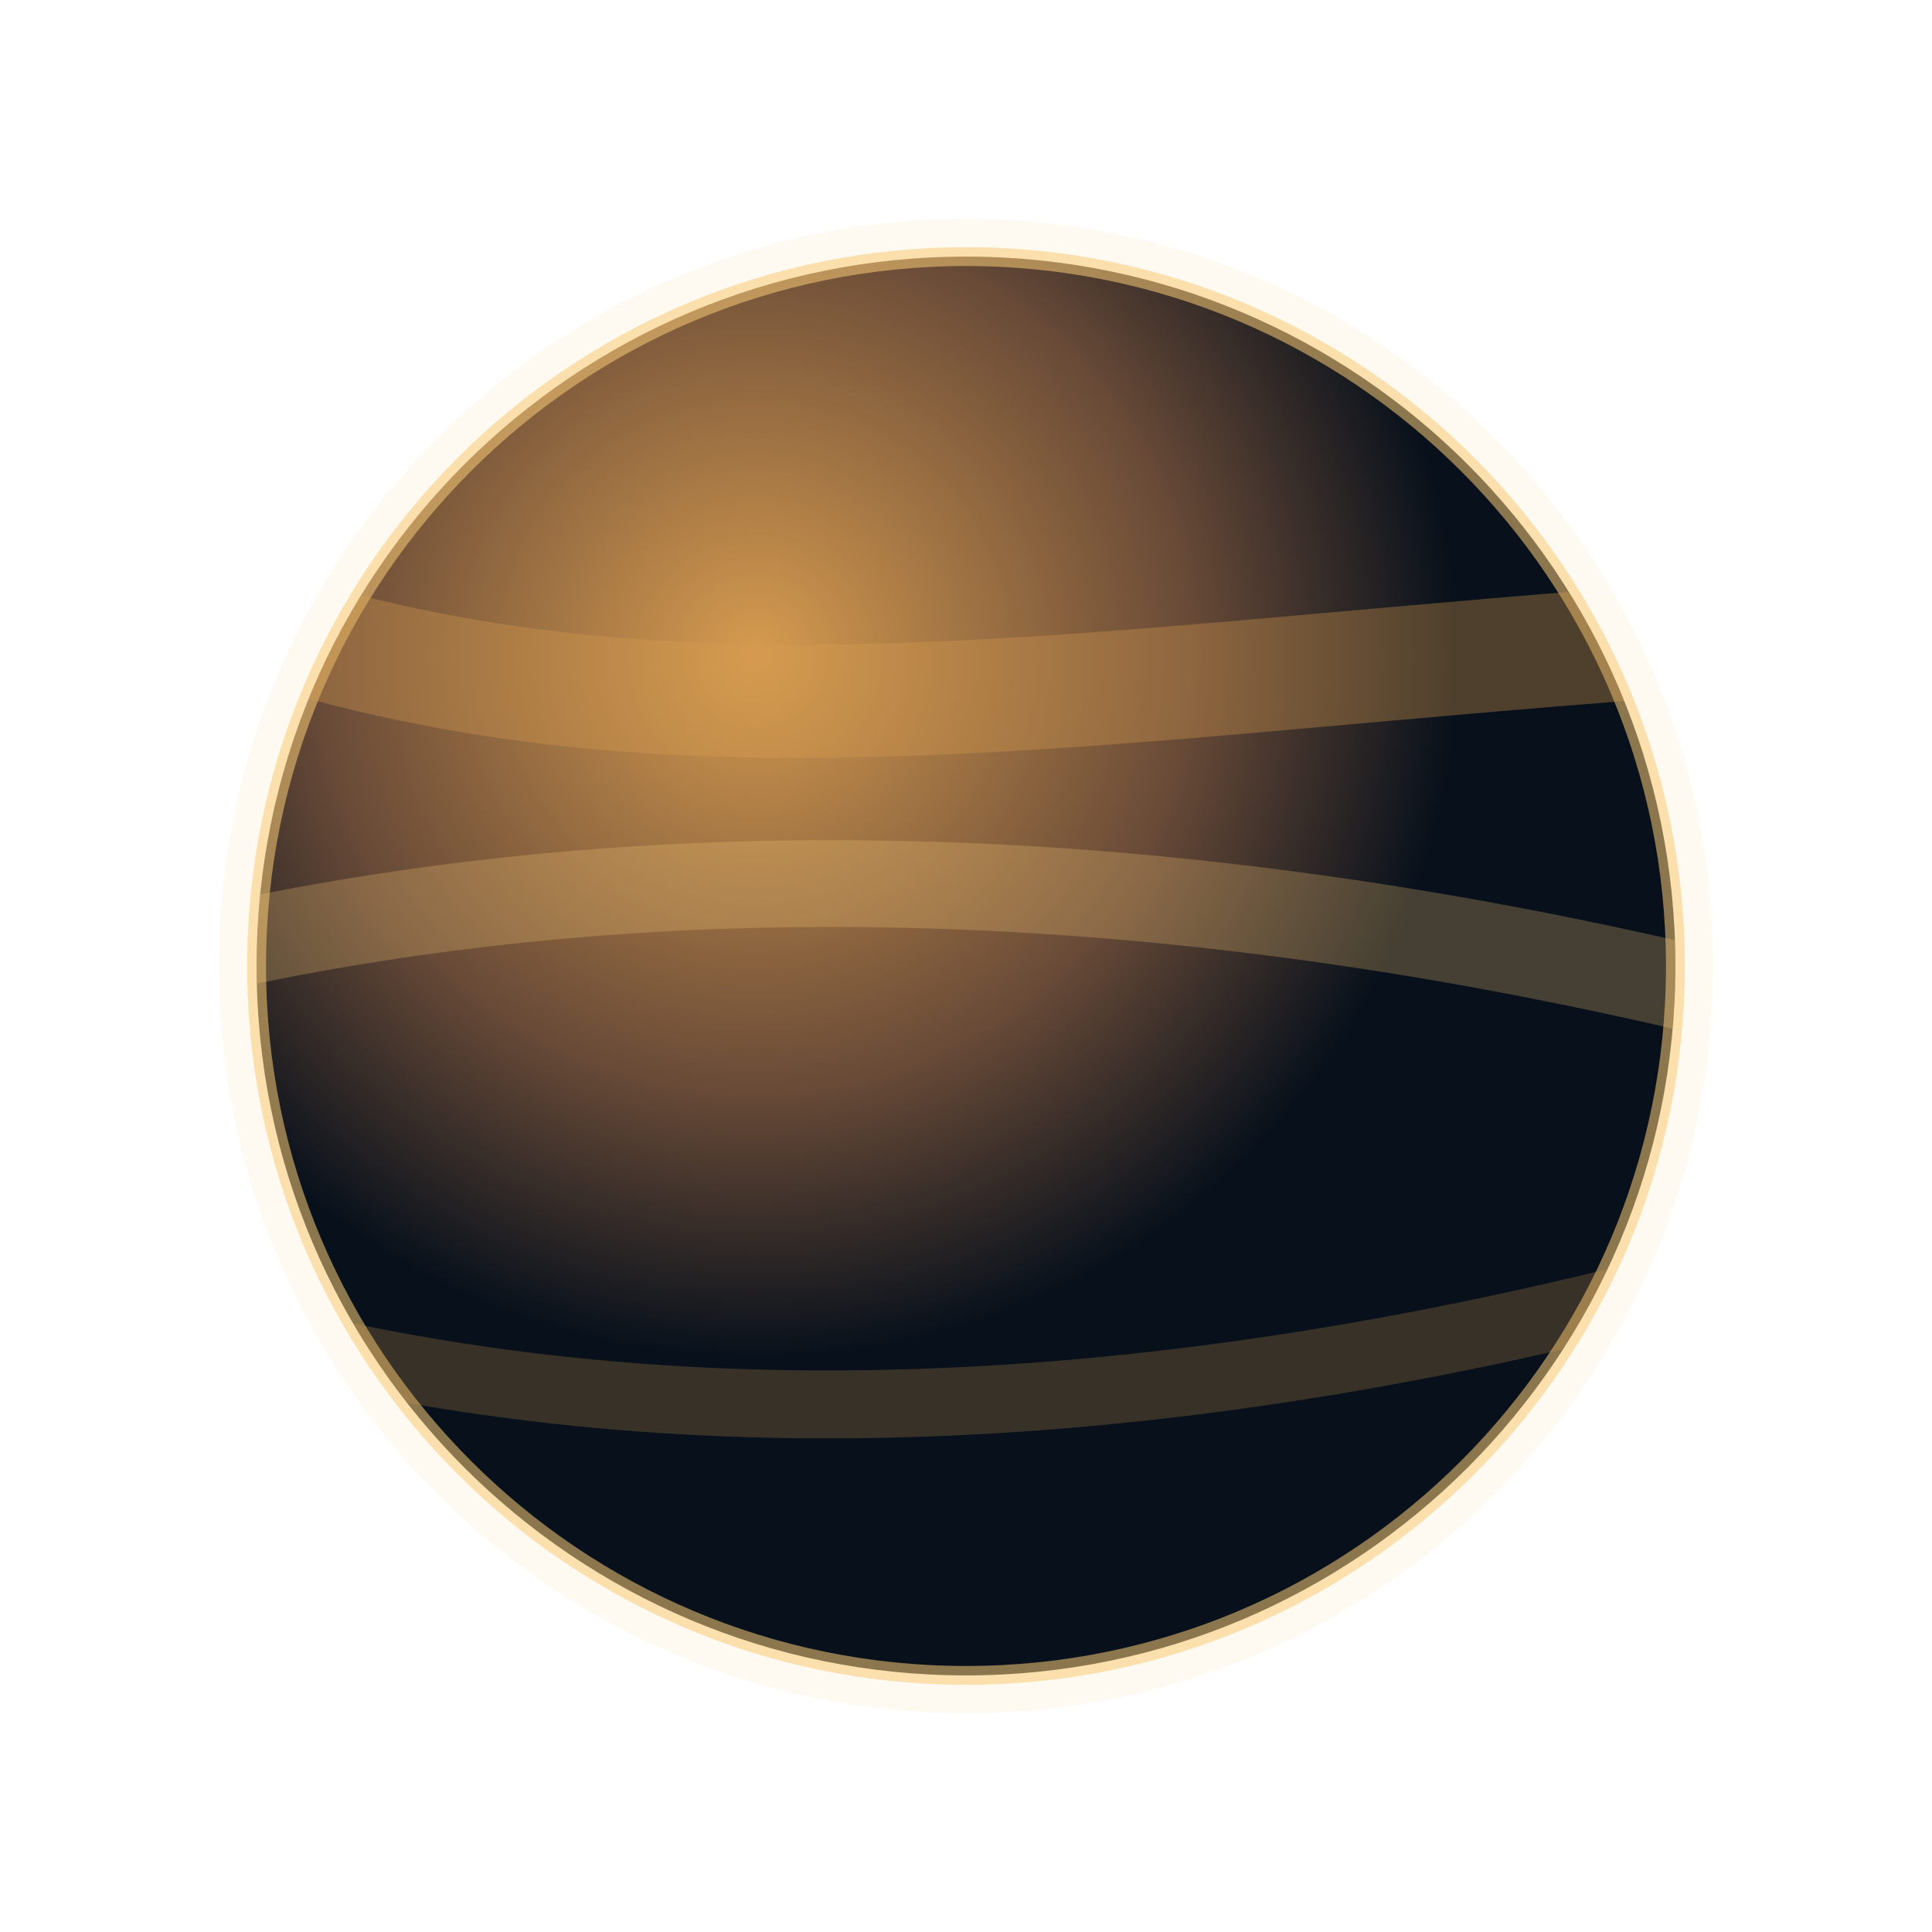
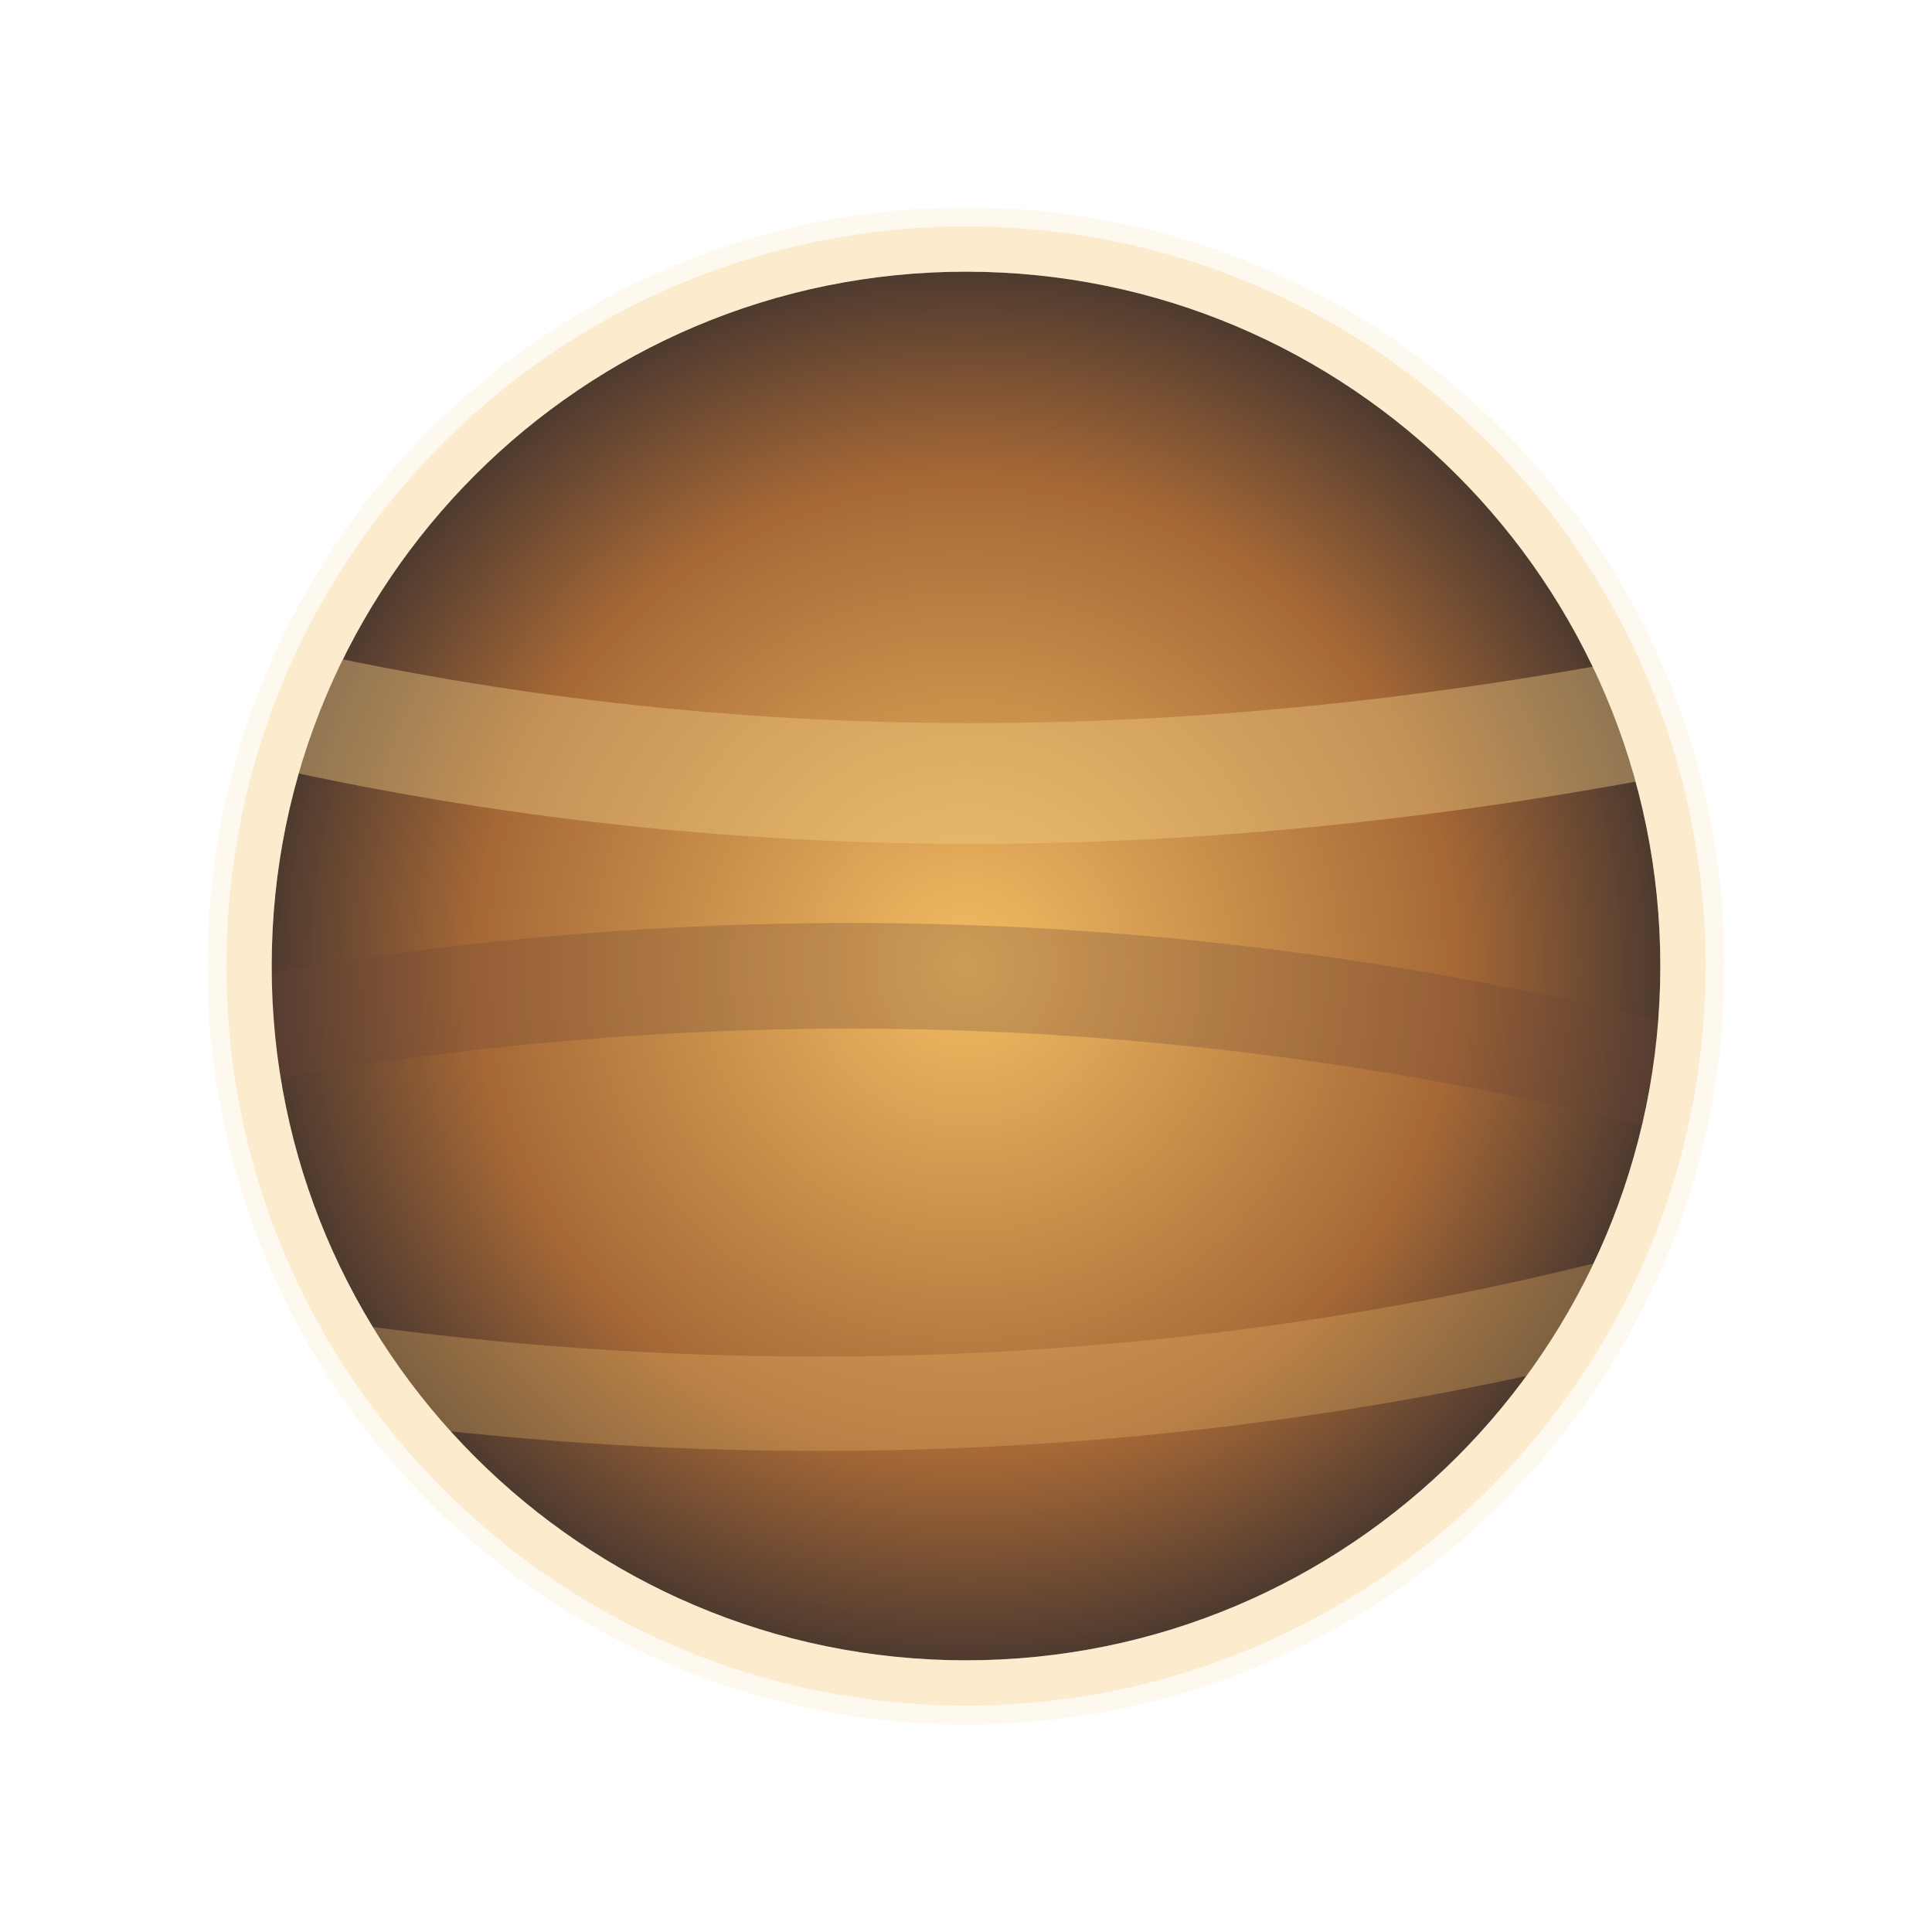
<svg xmlns="http://www.w3.org/2000/svg" width="512" height="512" viewBox="0 0 512 512">
  <defs>
-     <radialGradient id="g" cx="35%" cy="28%">
-       <stop offset="0" stop-color="#d69b4f" />
-       <stop offset=".62" stop-color="#684a37" />
-       <stop offset="1" stop-color="#07101b" />
+     <radialGradient id="g">
+       <stop stop-color="#f2bd63" />
+       <stop offset=".7" stop-color="#a56836" />
+       <stop offset="1" stop-color="#4b382f" />
    </radialGradient>
-     <linearGradient id="l" x1="0" x2="1">
-       <stop stop-color="#d69b4f" />
-       <stop offset="1" stop-color="#684a37" />
-     </linearGradient>
    <clipPath id="c">
-       <circle cx="256" cy="256" r="188" />
+       <circle cx="256" cy="256" r="184" />
    </clipPath>
  </defs>
-   <circle cx="256" cy="256" r="198" fill="#f7ca76" opacity=".10" />
-   <circle cx="256" cy="256" r="188" fill="url(#g)" />
-   <circle cx="256" cy="256" r="188" fill="none" stroke="#f7ca76" stroke-width="5" opacity=".55" />
-   <g clip-path="url(#c)" fill="none" stroke-linecap="round">
-     <path d="M58 162c118 42 233 18 397 7" stroke="#d69b4f" stroke-width="30" opacity=".34" />
-     <path d="M45 254c143-34 291-21 428 14" stroke="#f7ca76" stroke-width="23" opacity=".26" />
-     <path d="M72 355c121 30 251 18 376-15" stroke="#d69b4f" stroke-width="18" opacity=".24" />
+   <circle cx="256" cy="256" r="201" fill="#f7ca76" opacity=".12" />
+   <circle cx="256" cy="256" r="184" fill="url(#g)" />
+   <g clip-path="url(#c)" fill="none">
+     <path d="M55 183c133 33 267 32 408 2" stroke="#efca83" stroke-width="32" opacity=".42" />
+     <path d="M45 277c142-29 286-24 429 17" stroke="#6a4635" stroke-width="28" opacity=".28" />
+     <path d="M76 361c115 18 239 15 361-17" stroke="#e7b667" stroke-width="25" opacity=".32" />
  </g>
+   <circle cx="256" cy="256" r="190" fill="none" stroke="#f7ca76" stroke-width="12" opacity=".28" />
</svg>
